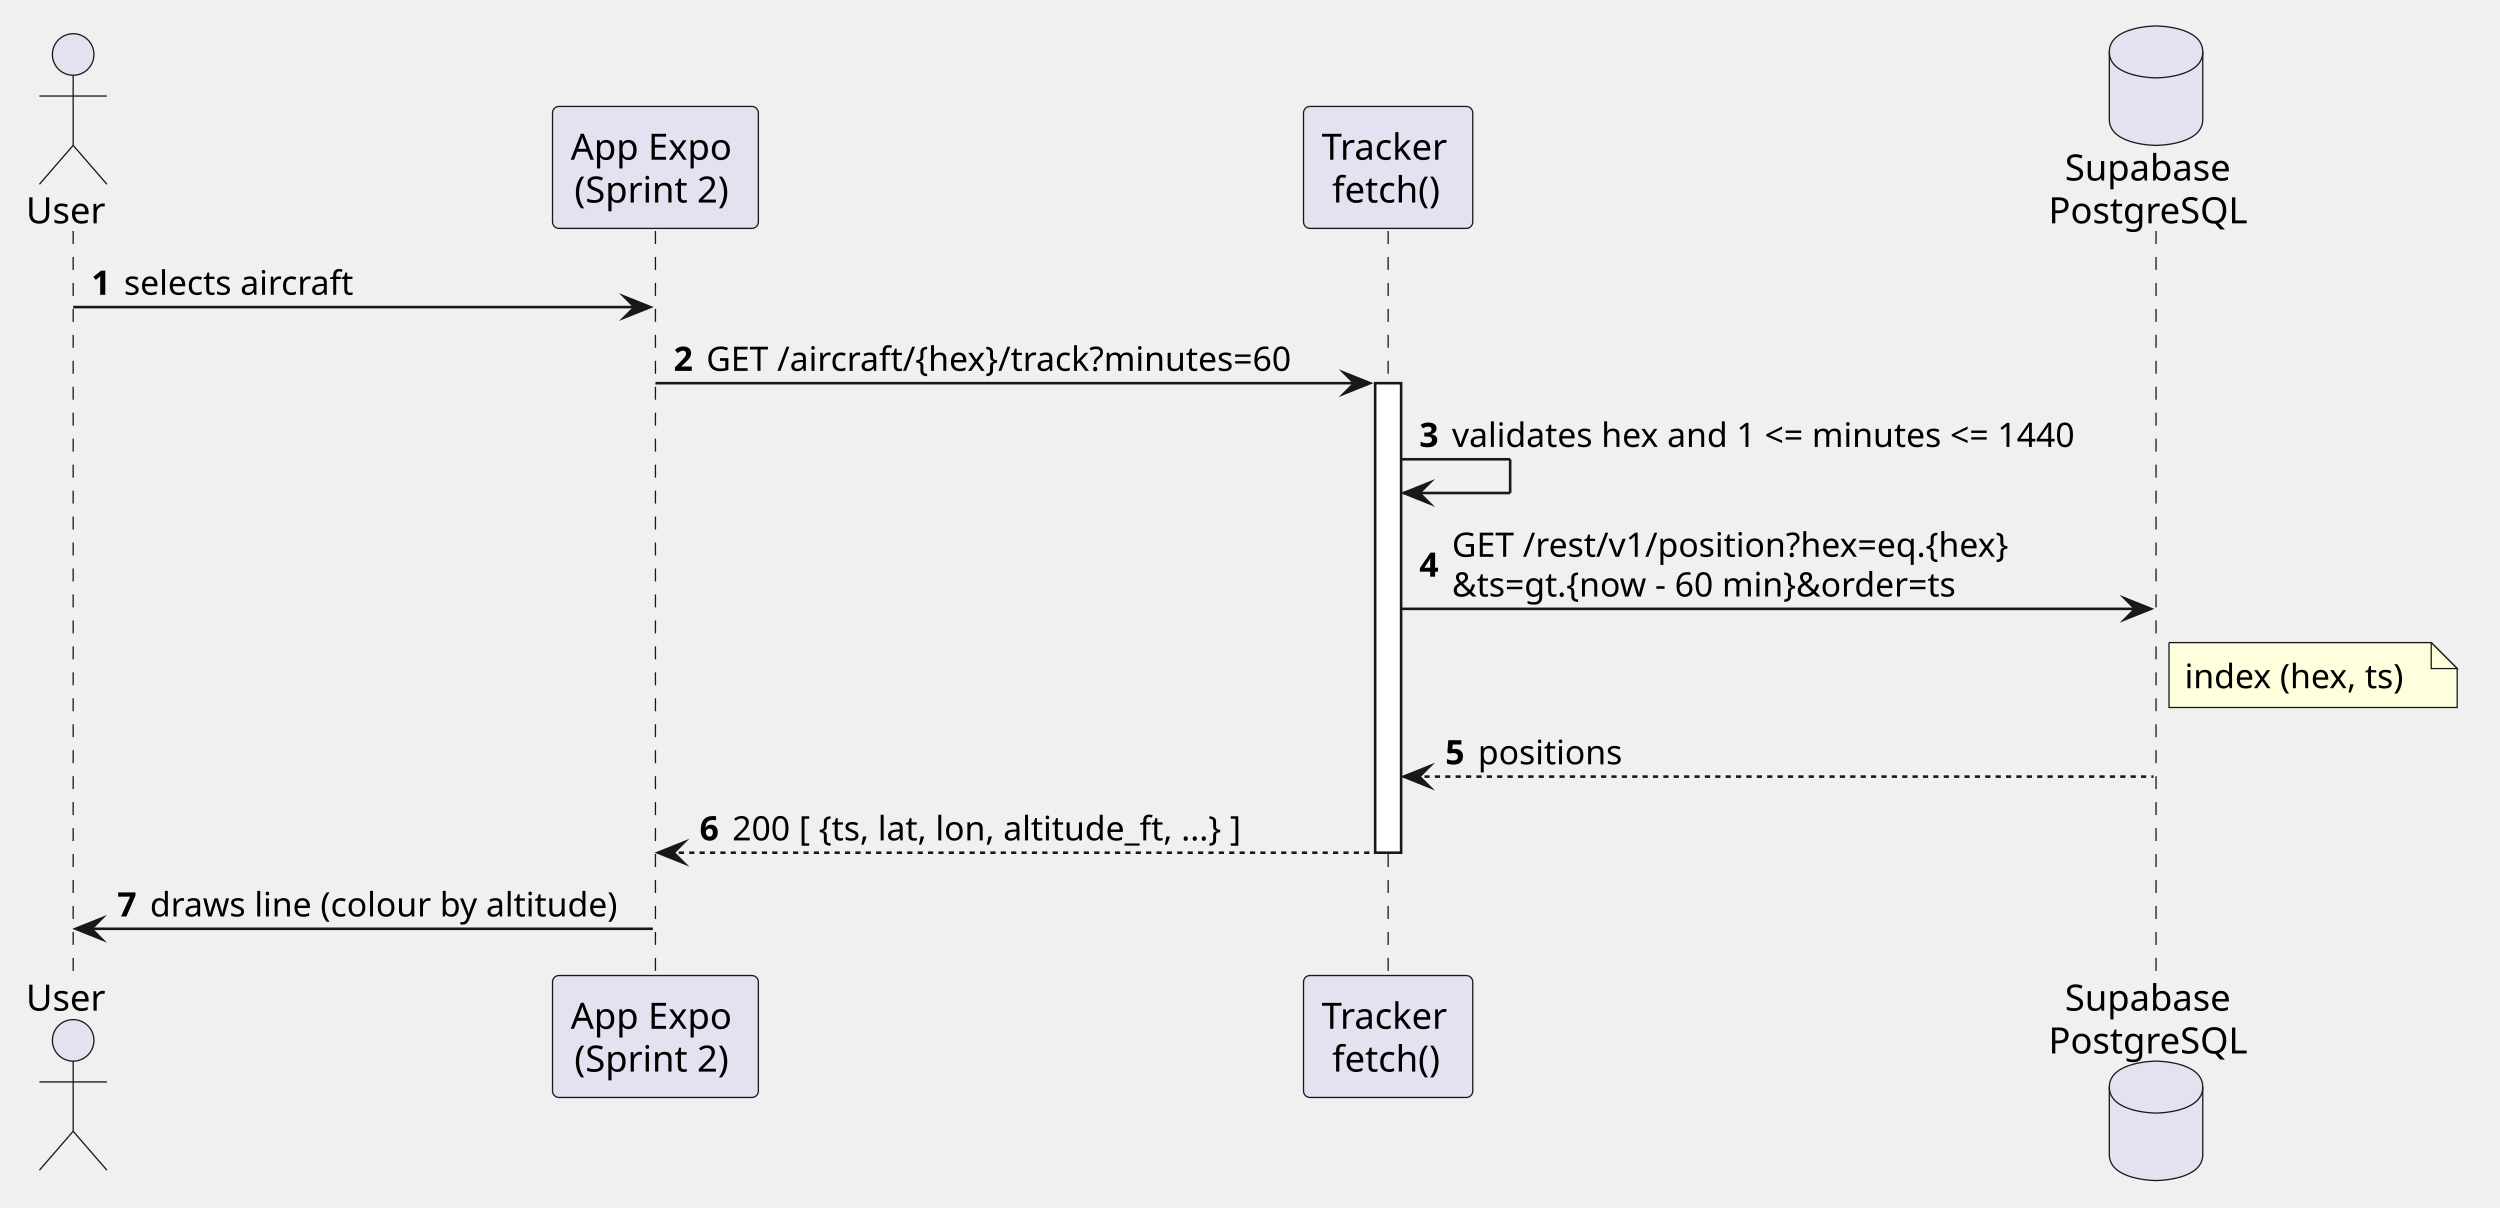
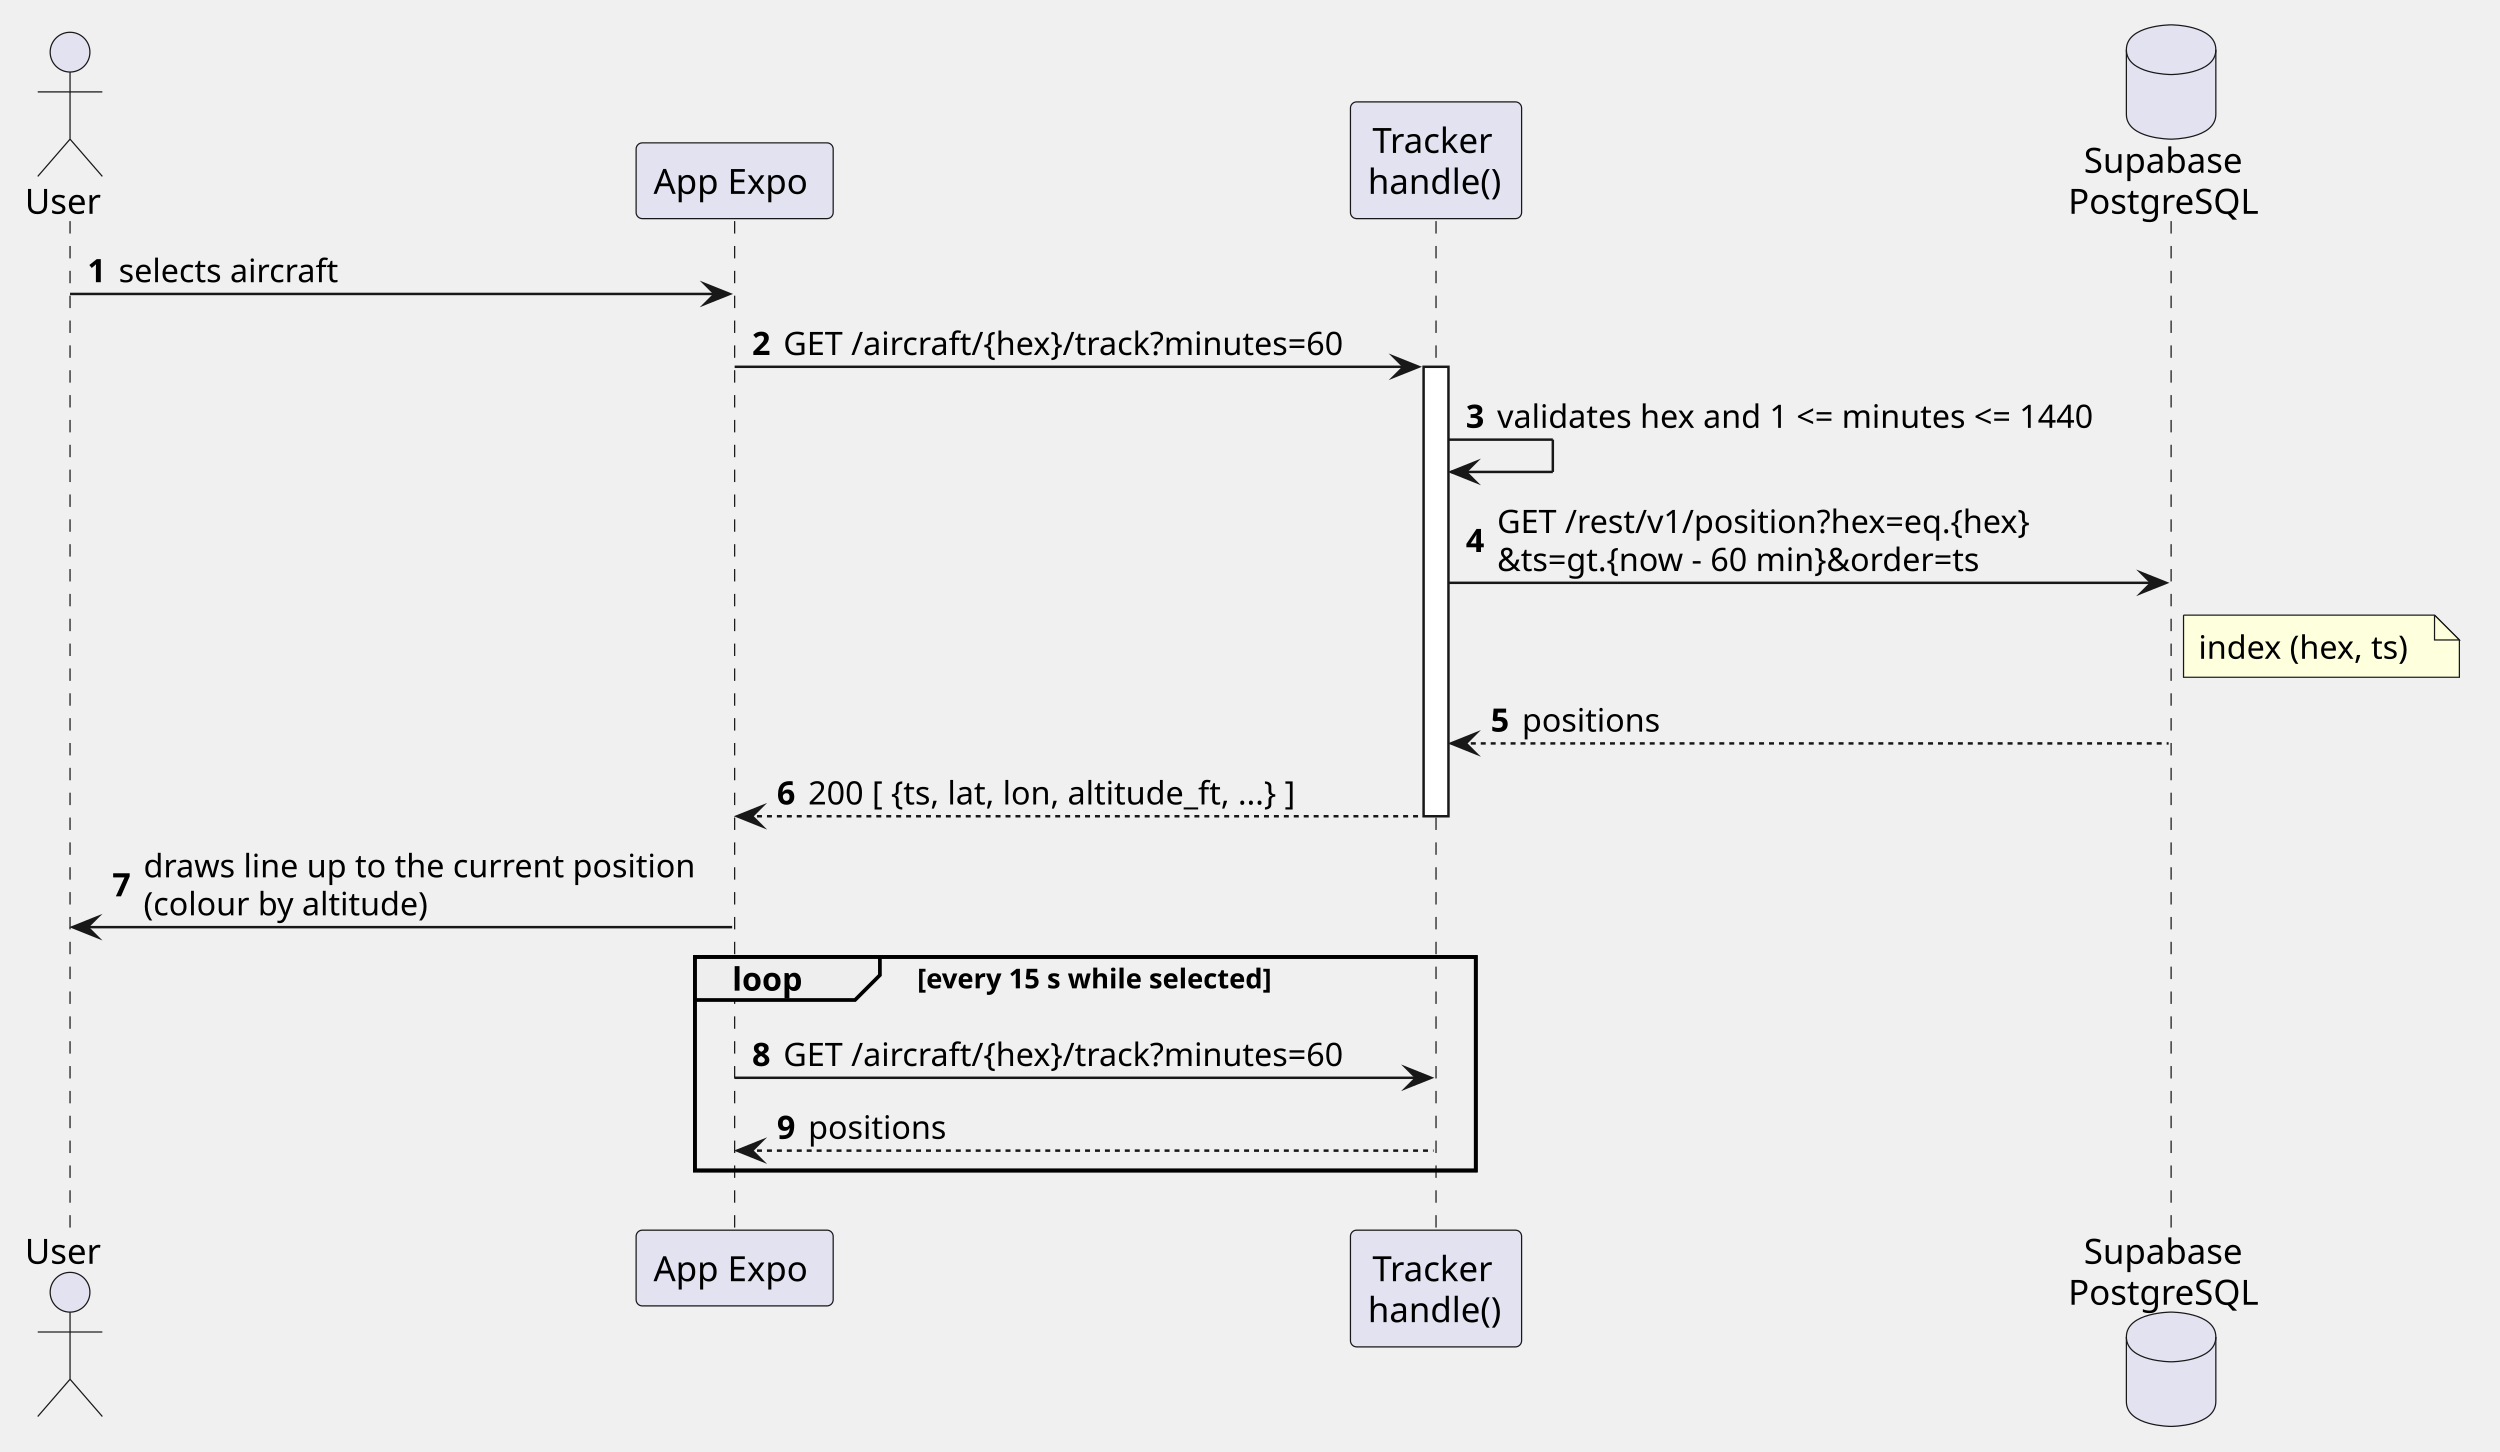
- <svg xmlns="http://www.w3.org/2000/svg" version="1.1" data-diagram-type="SEQUENCE" style="width:963px;height:465px;background:#FFFFFF;" width="963px" height="465px" viewBox="0 0 963 465" zoomAndPan="magnify" preserveAspectRatio="none" contentStyleType="text/css">
+ <svg xmlns="http://www.w3.org/2000/svg" version="1.1" data-diagram-type="SEQUENCE" style="width:1006px;height:584px;background:#FFFFFF;" width="1006px" height="584px" viewBox="0 0 1006 584" zoomAndPan="magnify" preserveAspectRatio="none" contentStyleType="text/css">
  <defs />
  <g font-family="sans-serif" lengthAdjust="spacing">
+     <rect x="279.623" y="385.082" width="314.234" height="85.932" fill="none" style="stroke:#000;stroke-width:1.5;" />
    <g class="participant-lifeline" data-qualified-name="U" data-entity-uid="part1" id="part1-lifeline" data-source-line="2">
      <g>
-         <rect x="24.683" y="88.977" width="8" height="286.795" fill="#000" fill-opacity="0" />
-         <line x1="28.183" y1="88.977" x2="28.183" y2="375.771" style="stroke:#181818;stroke-width:0.5;stroke-dasharray:5,5;" />
+         <rect x="24.683" y="88.977" width="8" height="406.037" fill="#000" fill-opacity="0" />
+         <line x1="28.183" y1="88.977" x2="28.183" y2="495.014" style="stroke:#181818;stroke-width:0.5;stroke-dasharray:5,5;" />
      </g>
    </g>
    <g class="participant-lifeline" data-qualified-name="App" data-entity-uid="part2" id="part2-lifeline" data-source-line="3">
      <g>
-         <rect x="248.978" y="88.977" width="8" height="286.795" fill="#000" fill-opacity="0" />
-         <line x1="252.478" y1="88.977" x2="252.478" y2="375.771" style="stroke:#181818;stroke-width:0.5;stroke-dasharray:5,5;" />
+         <rect x="292.123" y="88.977" width="8" height="406.037" fill="#000" fill-opacity="0" />
+         <line x1="295.623" y1="88.977" x2="295.623" y2="495.014" style="stroke:#181818;stroke-width:0.5;stroke-dasharray:5,5;" />
      </g>
    </g>
    <g class="participant-lifeline" data-qualified-name="API" data-entity-uid="part3" id="part3-lifeline" data-source-line="4">
      <g>
-         <rect x="531.212" y="88.977" width="8" height="286.795" fill="#000" fill-opacity="0" />
-         <line x1="534.712" y1="88.977" x2="534.712" y2="375.771" style="stroke:#181818;stroke-width:0.5;stroke-dasharray:5,5;" />
+         <rect x="574.357" y="88.977" width="8" height="406.037" fill="#000" fill-opacity="0" />
+         <line x1="577.857" y1="88.977" x2="577.857" y2="495.014" style="stroke:#181818;stroke-width:0.5;stroke-dasharray:5,5;" />
      </g>
    </g>
    <g>
-       <rect x="529.712" y="147.598" width="10" height="180.863" fill="#FFF" style="stroke:#181818;stroke-width:1;" />
+       <rect x="572.857" y="147.598" width="10" height="180.863" fill="#FFF" style="stroke:#181818;stroke-width:1;" />
    </g>
    <g class="participant-lifeline" data-qualified-name="DB" data-entity-uid="part4" id="part4-lifeline" data-source-line="5">
      <g>
-         <rect x="827.009" y="88.977" width="8" height="286.795" fill="#000" fill-opacity="0" />
-         <line x1="830.509" y1="88.977" x2="830.509" y2="375.771" style="stroke:#181818;stroke-width:0.5;stroke-dasharray:5,5;" />
+         <rect x="870.154" y="88.977" width="8" height="406.037" fill="#000" fill-opacity="0" />
+         <line x1="873.654" y1="88.977" x2="873.654" y2="495.014" style="stroke:#181818;stroke-width:0.5;stroke-dasharray:5,5;" />
      </g>
    </g>
    <g class="participant participant-head" data-qualified-name="U" data-entity-uid="part1" id="part1-head" data-source-line="2">
      <text x="10" y="86.023" fill="#000" font-size="14" textLength="30.365">User</text>
      <ellipse cx="28.183" cy="20.988" rx="8" ry="8" fill="#E2E2F0" style="stroke:#181818;stroke-width:0.5;" />
      <path d="M28.183,28.988 L28.183,55.988 M15.183,36.988 L41.183,36.988 M28.183,55.988 L15.183,70.988 M28.183,55.988 L41.183,70.988" style="stroke:#181818;stroke-width:0.5;" fill="none" />
    </g>
    <g class="participant participant-head" data-qualified-name="App" data-entity-uid="part2" id="part2-head" data-source-line="3">
-       <rect x="212.829" y="41" width="79.297" height="46.977" fill="#E2E2F0" style="stroke:#181818;stroke-width:0.5;" rx="2.5" ry="2.5" />
-       <text x="219.829" y="61.535" fill="#000" font-size="14" textLength="65.297">App Expo</text>
-       <text x="221.258" y="78.023" fill="#000" font-size="14" textLength="62.439">(Sprint 2)</text>
+       <rect x="255.974" y="57.488" width="79.297" height="30.488" fill="#E2E2F0" style="stroke:#181818;stroke-width:0.5;" rx="2.5" ry="2.5" />
+       <text x="262.974" y="78.023" fill="#000" font-size="14" textLength="65.297">App Expo</text>
    </g>
    <g class="participant participant-head" data-qualified-name="API" data-entity-uid="part3" id="part3-head" data-source-line="4">
-       <rect x="502.115" y="41" width="65.194" height="46.977" fill="#E2E2F0" style="stroke:#181818;stroke-width:0.5;" rx="2.5" ry="2.5" />
-       <text x="509.115" y="61.535" fill="#000" font-size="14" textLength="51.194">Tracker</text>
-       <text x="513.138" y="78.023" fill="#000" font-size="14" textLength="43.148">fetch()</text>
+       <rect x="543.421" y="41" width="68.872" height="46.977" fill="#E2E2F0" style="stroke:#181818;stroke-width:0.5;" rx="2.5" ry="2.5" />
+       <text x="552.26" y="61.535" fill="#000" font-size="14" textLength="51.194">Tracker</text>
+       <text x="550.421" y="78.023" fill="#000" font-size="14" textLength="54.872">handle()</text>
    </g>
    <g class="participant participant-head" data-qualified-name="DB" data-entity-uid="part4" id="part4-head" data-source-line="5">
-       <text x="795.383" y="69.535" fill="#000" font-size="14" textLength="64.251">Supabase</text>
-       <text x="789.084" y="86.023" fill="#000" font-size="14" textLength="76.85">PostgreSQL</text>
-       <path d="M812.509,20 C812.509,10 830.509,10 830.509,10 C830.509,10 848.509,10 848.509,20 L848.509,46 C848.509,56 830.509,56 830.509,56 C830.509,56 812.509,56 812.509,46 L812.509,20" style="stroke:#181818;stroke-width:0.5;" fill="#E2E2F0" />
-       <path d="M812.509,20 C812.509,30 830.509,30 830.509,30 C830.509,30 848.509,30 848.509,20" style="stroke:#181818;stroke-width:0.5;" fill="none" />
+       <text x="838.528" y="69.535" fill="#000" font-size="14" textLength="64.251">Supabase</text>
+       <text x="832.229" y="86.023" fill="#000" font-size="14" textLength="76.85">PostgreSQL</text>
+       <path d="M855.654,20 C855.654,10 873.654,10 873.654,10 C873.654,10 891.654,10 891.654,20 L891.654,46 C891.654,56 873.654,56 873.654,56 C873.654,56 855.654,56 855.654,46 L855.654,20" style="stroke:#181818;stroke-width:0.5;" fill="#E2E2F0" />
+       <path d="M855.654,20 C855.654,30 873.654,30 873.654,30 C873.654,30 891.654,30 891.654,20" style="stroke:#181818;stroke-width:0.5;" fill="none" />
    </g>
    <g class="participant participant-tail" data-qualified-name="U" data-entity-uid="part1" id="part1-tail" data-source-line="2">
-       <text x="10" y="389.307" fill="#000" font-size="14" textLength="30.365">User</text>
-       <ellipse cx="28.183" cy="400.76" rx="8" ry="8" fill="#E2E2F0" style="stroke:#181818;stroke-width:0.5;" />
-       <path d="M28.183,408.76 L28.183,435.76 M15.183,416.76 L41.183,416.76 M28.183,435.76 L15.183,450.76 M28.183,435.76 L41.183,450.76" style="stroke:#181818;stroke-width:0.5;" fill="none" />
+       <text x="10" y="508.549" fill="#000" font-size="14" textLength="30.365">User</text>
+       <ellipse cx="28.183" cy="520.002" rx="8" ry="8" fill="#E2E2F0" style="stroke:#181818;stroke-width:0.5;" />
+       <path d="M28.183,528.002 L28.183,555.002 M15.183,536.002 L41.183,536.002 M28.183,555.002 L15.183,570.002 M28.183,555.002 L41.183,570.002" style="stroke:#181818;stroke-width:0.5;" fill="none" />
    </g>
    <g class="participant participant-tail" data-qualified-name="App" data-entity-uid="part2" id="part2-tail" data-source-line="3">
-       <rect x="212.829" y="375.771" width="79.297" height="46.977" fill="#E2E2F0" style="stroke:#181818;stroke-width:0.5;" rx="2.5" ry="2.5" />
-       <text x="219.829" y="396.307" fill="#000" font-size="14" textLength="65.297">App Expo</text>
-       <text x="221.258" y="412.795" fill="#000" font-size="14" textLength="62.439">(Sprint 2)</text>
+       <rect x="255.974" y="495.014" width="79.297" height="30.488" fill="#E2E2F0" style="stroke:#181818;stroke-width:0.5;" rx="2.5" ry="2.5" />
+       <text x="262.974" y="515.549" fill="#000" font-size="14" textLength="65.297">App Expo</text>
    </g>
    <g class="participant participant-tail" data-qualified-name="API" data-entity-uid="part3" id="part3-tail" data-source-line="4">
-       <rect x="502.115" y="375.771" width="65.194" height="46.977" fill="#E2E2F0" style="stroke:#181818;stroke-width:0.5;" rx="2.5" ry="2.5" />
-       <text x="509.115" y="396.307" fill="#000" font-size="14" textLength="51.194">Tracker</text>
-       <text x="513.138" y="412.795" fill="#000" font-size="14" textLength="43.148">fetch()</text>
+       <rect x="543.421" y="495.014" width="68.872" height="46.977" fill="#E2E2F0" style="stroke:#181818;stroke-width:0.5;" rx="2.5" ry="2.5" />
+       <text x="552.26" y="515.549" fill="#000" font-size="14" textLength="51.194">Tracker</text>
+       <text x="550.421" y="532.037" fill="#000" font-size="14" textLength="54.872">handle()</text>
    </g>
    <g class="participant participant-tail" data-qualified-name="DB" data-entity-uid="part4" id="part4-tail" data-source-line="5">
-       <text x="795.383" y="389.307" fill="#000" font-size="14" textLength="64.251">Supabase</text>
-       <text x="789.084" y="405.795" fill="#000" font-size="14" textLength="76.85">PostgreSQL</text>
-       <path d="M812.509,418.748 C812.509,408.748 830.509,408.748 830.509,408.748 C830.509,408.748 848.509,408.748 848.509,418.748 L848.509,444.748 C848.509,454.748 830.509,454.748 830.509,454.748 C830.509,454.748 812.509,454.748 812.509,444.748 L812.509,418.748" style="stroke:#181818;stroke-width:0.5;" fill="#E2E2F0" />
-       <path d="M812.509,418.748 C812.509,428.748 830.509,428.748 830.509,428.748 C830.509,428.748 848.509,428.748 848.509,418.748" style="stroke:#181818;stroke-width:0.5;" fill="none" />
+       <text x="838.528" y="508.549" fill="#000" font-size="14" textLength="64.251">Supabase</text>
+       <text x="832.229" y="525.037" fill="#000" font-size="14" textLength="76.85">PostgreSQL</text>
+       <path d="M855.654,537.99 C855.654,527.99 873.654,527.99 873.654,527.99 C873.654,527.99 891.654,527.99 891.654,537.99 L891.654,563.99 C891.654,573.99 873.654,573.99 873.654,573.99 C873.654,573.99 855.654,573.99 855.654,563.99 L855.654,537.99" style="stroke:#181818;stroke-width:0.5;" fill="#E2E2F0" />
+       <path d="M855.654,537.99 C855.654,547.99 873.654,547.99 873.654,547.99 C873.654,547.99 891.654,547.99 891.654,537.99" style="stroke:#181818;stroke-width:0.5;" fill="none" />
    </g>
    <g class="message" data-entity-1="part1" data-entity-2="part2" id="msg1" data-source-line="7">
-       <polygon points="240.478,114.287,250.478,118.287,240.478,122.287,244.478,118.287" fill="#181818" style="stroke:#181818;stroke-width:1;stroke-linejoin:miter;stroke-miterlimit:10;" />
-       <line x1="28.183" y1="118.287" x2="246.478" y2="118.287" style="stroke:#181818;stroke-width:1;" />
+       <polygon points="283.623,114.287,293.623,118.287,283.623,122.287,287.623,118.287" fill="#181818" style="stroke:#181818;stroke-width:1;stroke-linejoin:miter;stroke-miterlimit:10;" />
+       <line x1="28.183" y1="118.287" x2="289.623" y2="118.287" style="stroke:#181818;stroke-width:1;" />
      <text x="35.183" y="113.545" fill="#000" font-size="13" font-weight="700">1</text>
      <text x="47.758" y="113.545" fill="#000" font-size="13" textLength="92.187">selects aircraft</text>
    </g>
    <g class="message" data-entity-1="part2" data-entity-2="part3" id="msg2" data-source-line="8">
-       <polygon points="517.712,143.598,527.712,147.598,517.712,151.598,521.712,147.598" fill="#181818" style="stroke:#181818;stroke-width:1;stroke-linejoin:miter;stroke-miterlimit:10;" />
-       <line x1="252.478" y1="147.598" x2="523.712" y2="147.598" style="stroke:#181818;stroke-width:1;" />
-       <text x="259.478" y="142.855" fill="#000" font-size="13" font-weight="700">2</text>
-       <text x="272.053" y="142.855" fill="#000" font-size="13" textLength="240.659">GET /aircraft/{hex}/track?minutes=60</text>
+       <polygon points="560.857,143.598,570.857,147.598,560.857,151.598,564.857,147.598" fill="#181818" style="stroke:#181818;stroke-width:1;stroke-linejoin:miter;stroke-miterlimit:10;" />
+       <line x1="295.623" y1="147.598" x2="566.857" y2="147.598" style="stroke:#181818;stroke-width:1;" />
+       <text x="302.623" y="142.855" fill="#000" font-size="13" font-weight="700">2</text>
+       <text x="315.198" y="142.855" fill="#000" font-size="13" textLength="240.659">GET /aircraft/{hex}/track?minutes=60</text>
    </g>
    <g class="message" data-entity-1="part3" data-entity-2="part3" id="msg3" data-source-line="10">
-       <line x1="539.712" y1="176.908" x2="581.712" y2="176.908" style="stroke:#181818;stroke-width:1;" />
-       <line x1="581.712" y1="176.908" x2="581.712" y2="189.908" style="stroke:#181818;stroke-width:1;" />
-       <line x1="540.712" y1="189.908" x2="581.712" y2="189.908" style="stroke:#181818;stroke-width:1;" />
-       <polygon points="550.712,185.908,540.712,189.908,550.712,193.908,546.712,189.908" fill="#181818" style="stroke:#181818;stroke-width:1;stroke-linejoin:miter;stroke-miterlimit:10;" />
-       <text x="546.712" y="172.166" fill="#000" font-size="13" font-weight="700">3</text>
-       <text x="559.288" y="172.166" fill="#000" font-size="13" textLength="264.221">validates hex and 1 &lt;= minutes &lt;= 1440</text>
+       <line x1="582.857" y1="176.908" x2="624.857" y2="176.908" style="stroke:#181818;stroke-width:1;" />
+       <line x1="624.857" y1="176.908" x2="624.857" y2="189.908" style="stroke:#181818;stroke-width:1;" />
+       <line x1="583.857" y1="189.908" x2="624.857" y2="189.908" style="stroke:#181818;stroke-width:1;" />
+       <polygon points="593.857,185.908,583.857,189.908,593.857,193.908,589.857,189.908" fill="#181818" style="stroke:#181818;stroke-width:1;stroke-linejoin:miter;stroke-miterlimit:10;" />
+       <text x="589.857" y="172.166" fill="#000" font-size="13" font-weight="700">3</text>
+       <text x="602.433" y="172.166" fill="#000" font-size="13" textLength="264.221">validates hex and 1 &lt;= minutes &lt;= 1440</text>
    </g>
    <g class="message" data-entity-1="part3" data-entity-2="part4" id="msg4" data-source-line="11">
-       <polygon points="818.509,230.529,828.509,234.529,818.509,238.529,822.509,234.529" fill="#181818" style="stroke:#181818;stroke-width:1;stroke-linejoin:miter;stroke-miterlimit:10;" />
-       <line x1="539.712" y1="234.529" x2="824.509" y2="234.529" style="stroke:#181818;stroke-width:1;" />
-       <text x="546.712" y="222.132" fill="#000" font-size="13" font-weight="700">4</text>
-       <text x="559.288" y="214.477" fill="#000" font-size="13" textLength="229.83">GET /rest/v1/position?hex=eq.{hex}</text>
-       <text x="559.288" y="229.787" fill="#000" font-size="13" textLength="207.695">&amp;ts=gt.{now - 60 min}&amp;order=ts</text>
+       <polygon points="861.654,230.529,871.654,234.529,861.654,238.529,865.654,234.529" fill="#181818" style="stroke:#181818;stroke-width:1;stroke-linejoin:miter;stroke-miterlimit:10;" />
+       <line x1="582.857" y1="234.529" x2="867.654" y2="234.529" style="stroke:#181818;stroke-width:1;" />
+       <text x="589.857" y="222.132" fill="#000" font-size="13" font-weight="700">4</text>
+       <text x="602.433" y="214.477" fill="#000" font-size="13" textLength="229.83">GET /rest/v1/position?hex=eq.{hex}</text>
+       <text x="602.433" y="229.787" fill="#000" font-size="13" textLength="207.695">&amp;ts=gt.{now - 60 min}&amp;order=ts</text>
    </g>
-     <path d="M835.509,247.529 L835.509,272.529 L946.509,272.529 L946.509,257.529 L936.509,247.529 L835.509,247.529" style="stroke:#181818;stroke-width:0.5;" fill="#FEFFDD" />
-     <path d="M936.509,247.529 L936.509,257.529 L946.509,257.529 L936.509,247.529" style="stroke:#181818;stroke-width:0.5;" fill="#FEFFDD" />
-     <text x="841.509" y="265.098" fill="#000" font-size="13" textLength="90.791">index (hex, ts)</text>
+     <path d="M878.654,247.529 L878.654,272.529 L989.654,272.529 L989.654,257.529 L979.654,247.529 L878.654,247.529" style="stroke:#181818;stroke-width:0.5;" fill="#FEFFDD" />
+     <path d="M979.654,247.529 L979.654,257.529 L989.654,257.529 L979.654,247.529" style="stroke:#181818;stroke-width:0.5;" fill="#FEFFDD" />
+     <text x="884.654" y="265.098" fill="#000" font-size="13" textLength="90.791">index (hex, ts)</text>
    <g class="message" data-entity-1="part4" data-entity-2="part3" id="msg5" data-source-line="13">
-       <polygon points="550.712,295.15,540.712,299.15,550.712,303.15,546.712,299.15" fill="#181818" style="stroke:#181818;stroke-width:1;stroke-linejoin:miter;stroke-miterlimit:10;" />
-       <line x1="544.712" y1="299.15" x2="829.509" y2="299.15" style="stroke:#181818;stroke-width:1;stroke-dasharray:2,2;" />
-       <text x="556.712" y="294.408" fill="#000" font-size="13" font-weight="700">5</text>
-       <text x="569.288" y="294.408" fill="#000" font-size="13" textLength="57.853">positions</text>
+       <polygon points="593.857,295.15,583.857,299.15,593.857,303.15,589.857,299.15" fill="#181818" style="stroke:#181818;stroke-width:1;stroke-linejoin:miter;stroke-miterlimit:10;" />
+       <line x1="587.857" y1="299.15" x2="872.654" y2="299.15" style="stroke:#181818;stroke-width:1;stroke-dasharray:2,2;" />
+       <text x="599.857" y="294.408" fill="#000" font-size="13" font-weight="700">5</text>
+       <text x="612.433" y="294.408" fill="#000" font-size="13" textLength="57.853">positions</text>
    </g>
    <g class="message" data-entity-1="part3" data-entity-2="part2" id="msg6" data-source-line="14">
-       <polygon points="263.478,324.461,253.478,328.461,263.478,332.461,259.478,328.461" fill="#181818" style="stroke:#181818;stroke-width:1;stroke-linejoin:miter;stroke-miterlimit:10;" />
-       <line x1="257.478" y1="328.461" x2="528.712" y2="328.461" style="stroke:#181818;stroke-width:1;stroke-dasharray:2,2;" />
-       <text x="269.478" y="323.719" fill="#000" font-size="13" font-weight="700">6</text>
-       <text x="282.053" y="323.719" fill="#000" font-size="13" textLength="210.311">200 [ {ts, lat, lon, altitude_ft, ...} ]</text>
+       <polygon points="306.623,324.461,296.623,328.461,306.623,332.461,302.623,328.461" fill="#181818" style="stroke:#181818;stroke-width:1;stroke-linejoin:miter;stroke-miterlimit:10;" />
+       <line x1="300.623" y1="328.461" x2="571.857" y2="328.461" style="stroke:#181818;stroke-width:1;stroke-dasharray:2,2;" />
+       <text x="312.623" y="323.719" fill="#000" font-size="13" font-weight="700">6</text>
+       <text x="325.198" y="323.719" fill="#000" font-size="13" textLength="210.311">200 [ {ts, lat, lon, altitude_ft, ...} ]</text>
    </g>
    <g class="message" data-entity-1="part2" data-entity-2="part1" id="msg7" data-source-line="16">
-       <polygon points="39.183,353.771,29.183,357.771,39.183,361.771,35.183,357.771" fill="#181818" style="stroke:#181818;stroke-width:1;stroke-linejoin:miter;stroke-miterlimit:10;" />
-       <line x1="33.183" y1="357.771" x2="251.478" y2="357.771" style="stroke:#181818;stroke-width:1;" />
-       <text x="45.183" y="353.029" fill="#000" font-size="13" font-weight="700">7</text>
-       <text x="57.758" y="353.029" fill="#000" font-size="13" textLength="187.719">draws line (colour by altitude)</text>
+       <polygon points="39.183,369.082,29.183,373.082,39.183,377.082,35.183,373.082" fill="#181818" style="stroke:#181818;stroke-width:1;stroke-linejoin:miter;stroke-miterlimit:10;" />
+       <line x1="33.183" y1="373.082" x2="294.623" y2="373.082" style="stroke:#181818;stroke-width:1;" />
+       <text x="45.183" y="360.685" fill="#000" font-size="13" font-weight="700">7</text>
+       <text x="57.758" y="353.029" fill="#000" font-size="13" textLength="230.864">draws line up to the current position</text>
+       <text x="57.758" y="368.34" fill="#000" font-size="13" textLength="119.342">(colour by altitude)</text>
+     </g>
+     <path d="M279.623,385.082 L354.069,385.082 L354.069,392.393 L344.069,402.393 L279.623,402.393 L279.623,385.082" style="stroke:#000;stroke-width:1.5;" fill="#EEE" />
+     <rect x="279.623" y="385.082" width="314.234" height="85.932" fill="none" style="stroke:#000;stroke-width:1.5;" />
+     <text x="294.623" y="398.65" fill="#000" font-size="13" textLength="29.447" font-weight="700">loop</text>
+     <text x="369.069" y="397.717" fill="#000" font-size="11" textLength="151.266" font-weight="700">[every 15 s while selected]</text>
+     <g class="message" data-entity-1="part2" data-entity-2="part3" id="msg8" data-source-line="18">
+       <polygon points="565.857,429.703,575.857,433.703,565.857,437.703,569.857,433.703" fill="#181818" style="stroke:#181818;stroke-width:1;stroke-linejoin:miter;stroke-miterlimit:10;" />
+       <line x1="295.623" y1="433.703" x2="571.857" y2="433.703" style="stroke:#181818;stroke-width:1;" />
+       <text x="302.623" y="428.961" fill="#000" font-size="13" font-weight="700">8</text>
+       <text x="315.198" y="428.961" fill="#000" font-size="13" textLength="240.659">GET /aircraft/{hex}/track?minutes=60</text>
+     </g>
+     <g class="message" data-entity-1="part3" data-entity-2="part2" id="msg9" data-source-line="19">
+       <polygon points="306.623,459.014,296.623,463.014,306.623,467.014,302.623,463.014" fill="#181818" style="stroke:#181818;stroke-width:1;stroke-linejoin:miter;stroke-miterlimit:10;" />
+       <line x1="300.623" y1="463.014" x2="576.857" y2="463.014" style="stroke:#181818;stroke-width:1;stroke-dasharray:2,2;" />
+       <text x="312.623" y="458.271" fill="#000" font-size="13" font-weight="700">9</text>
+       <text x="325.198" y="458.271" fill="#000" font-size="13" textLength="57.853">positions</text>
    </g>
  </g>
</svg>
